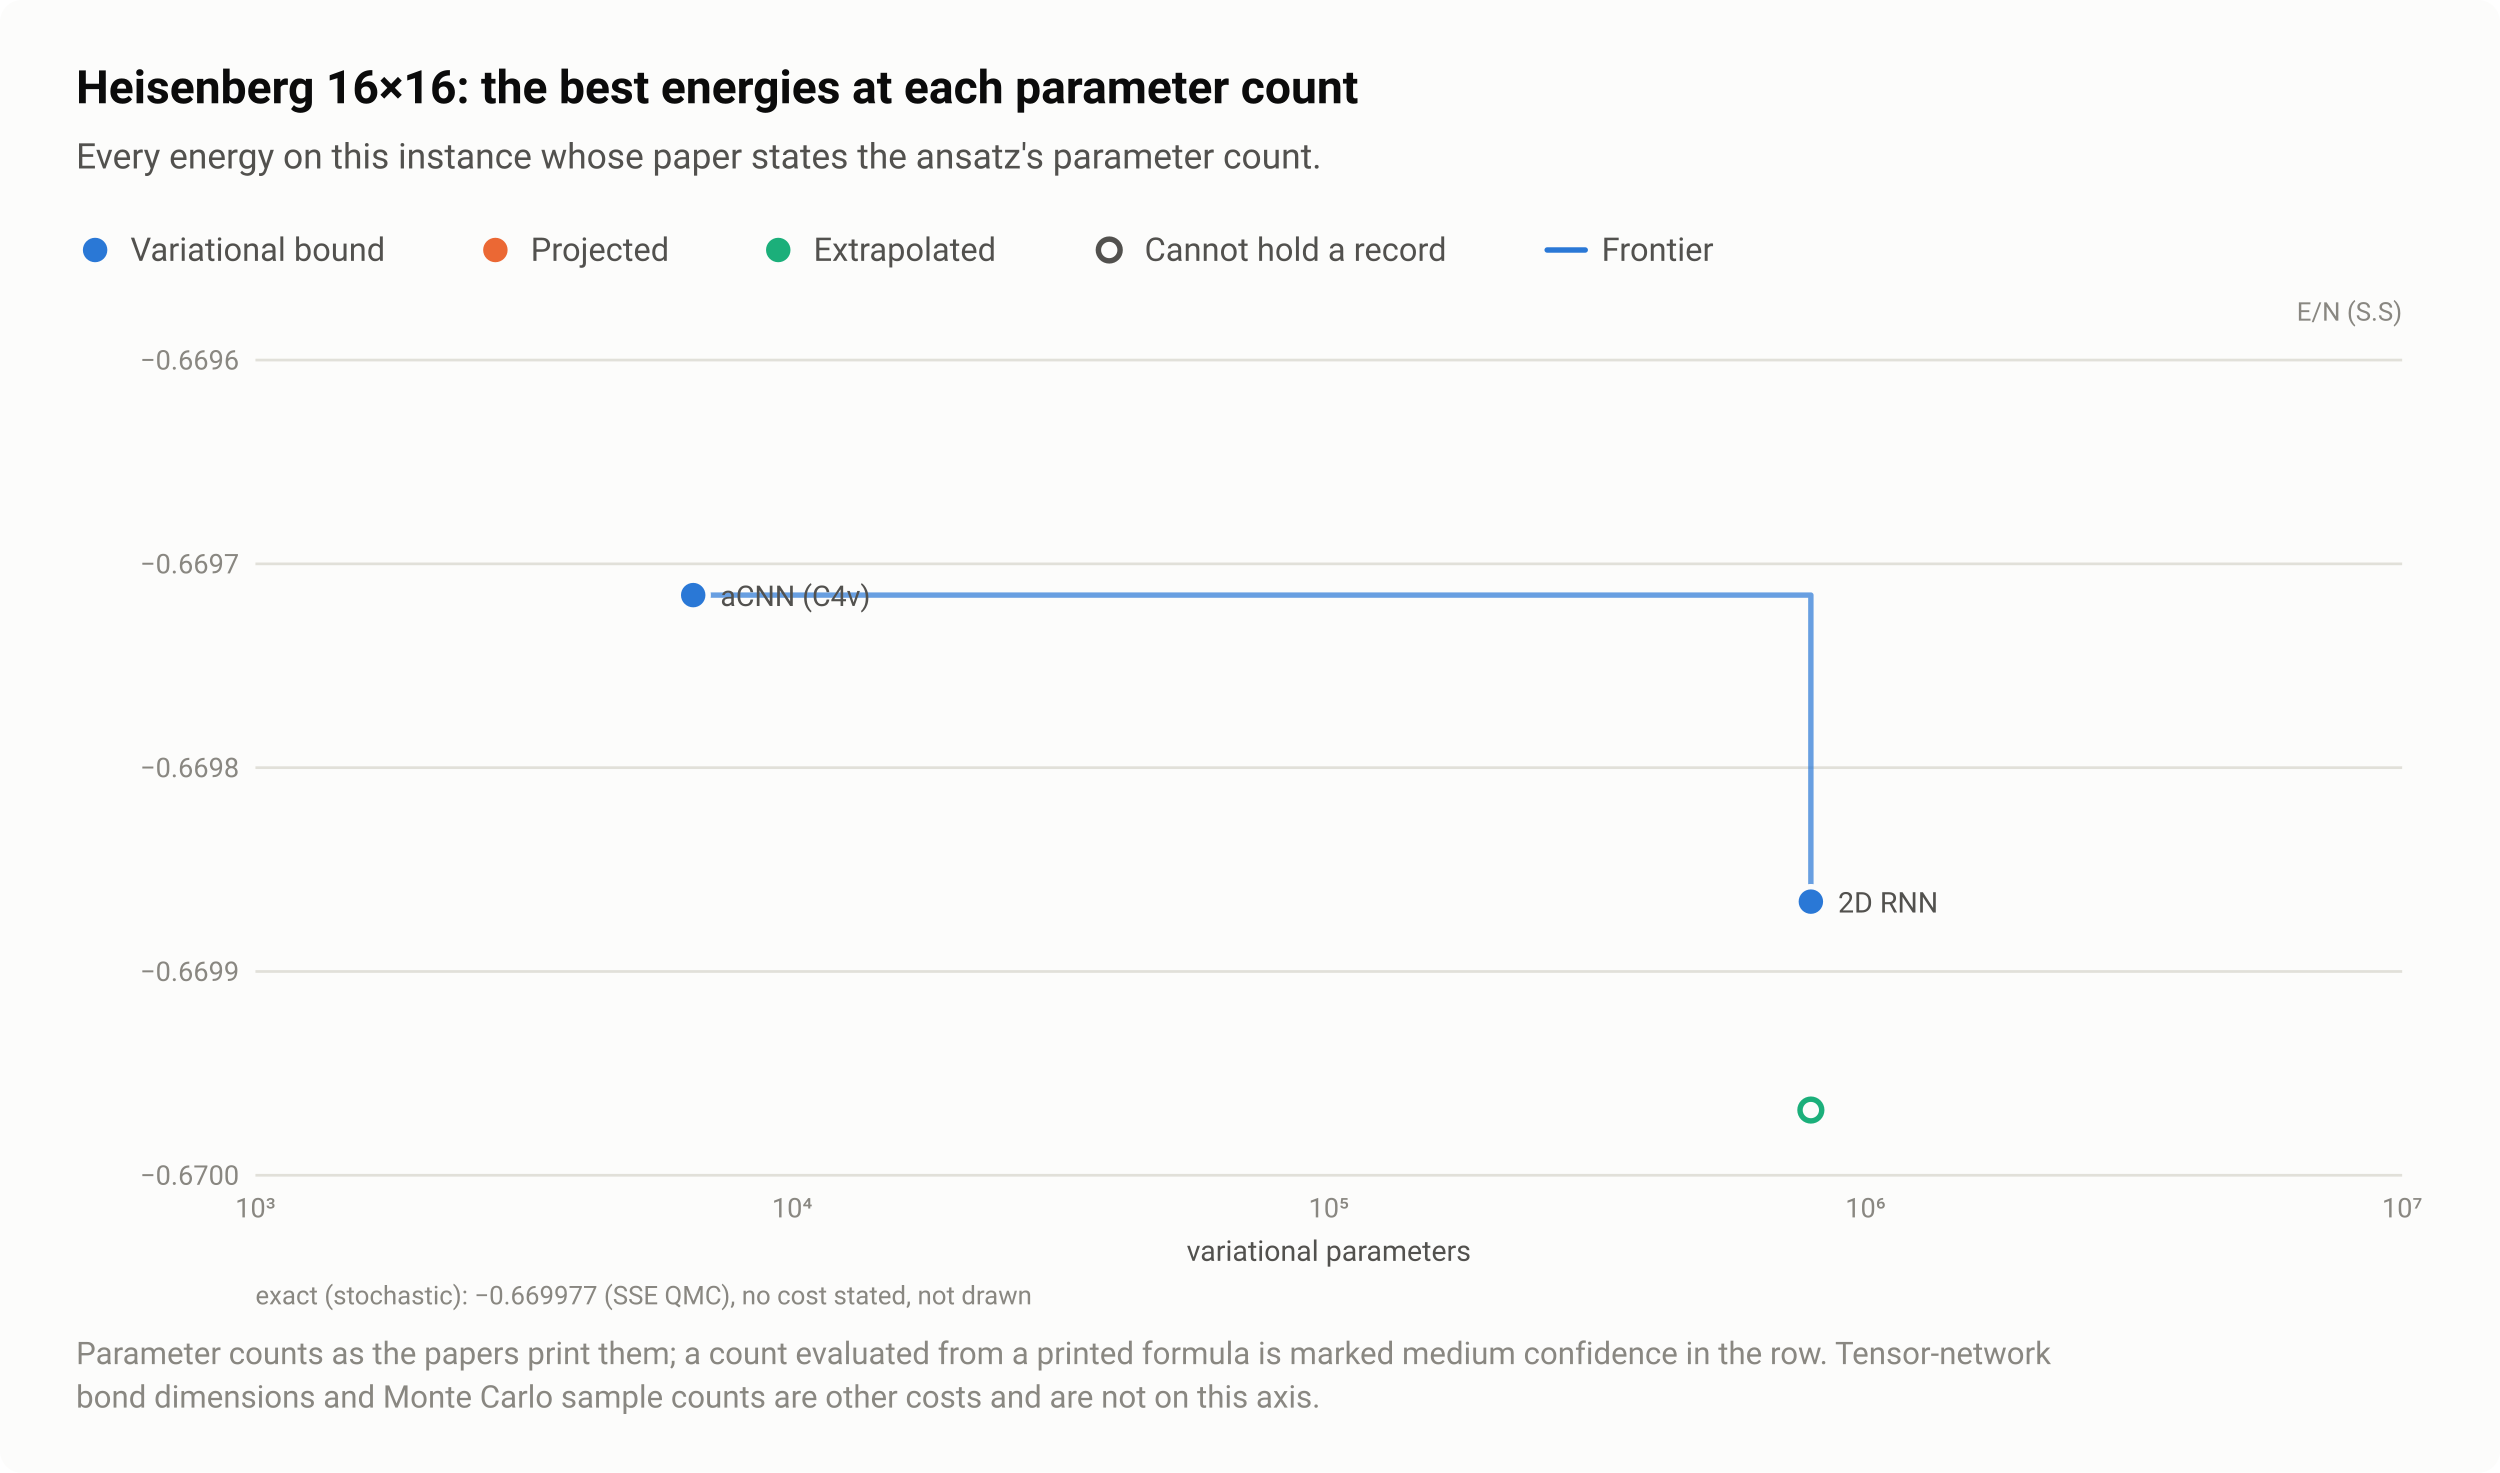
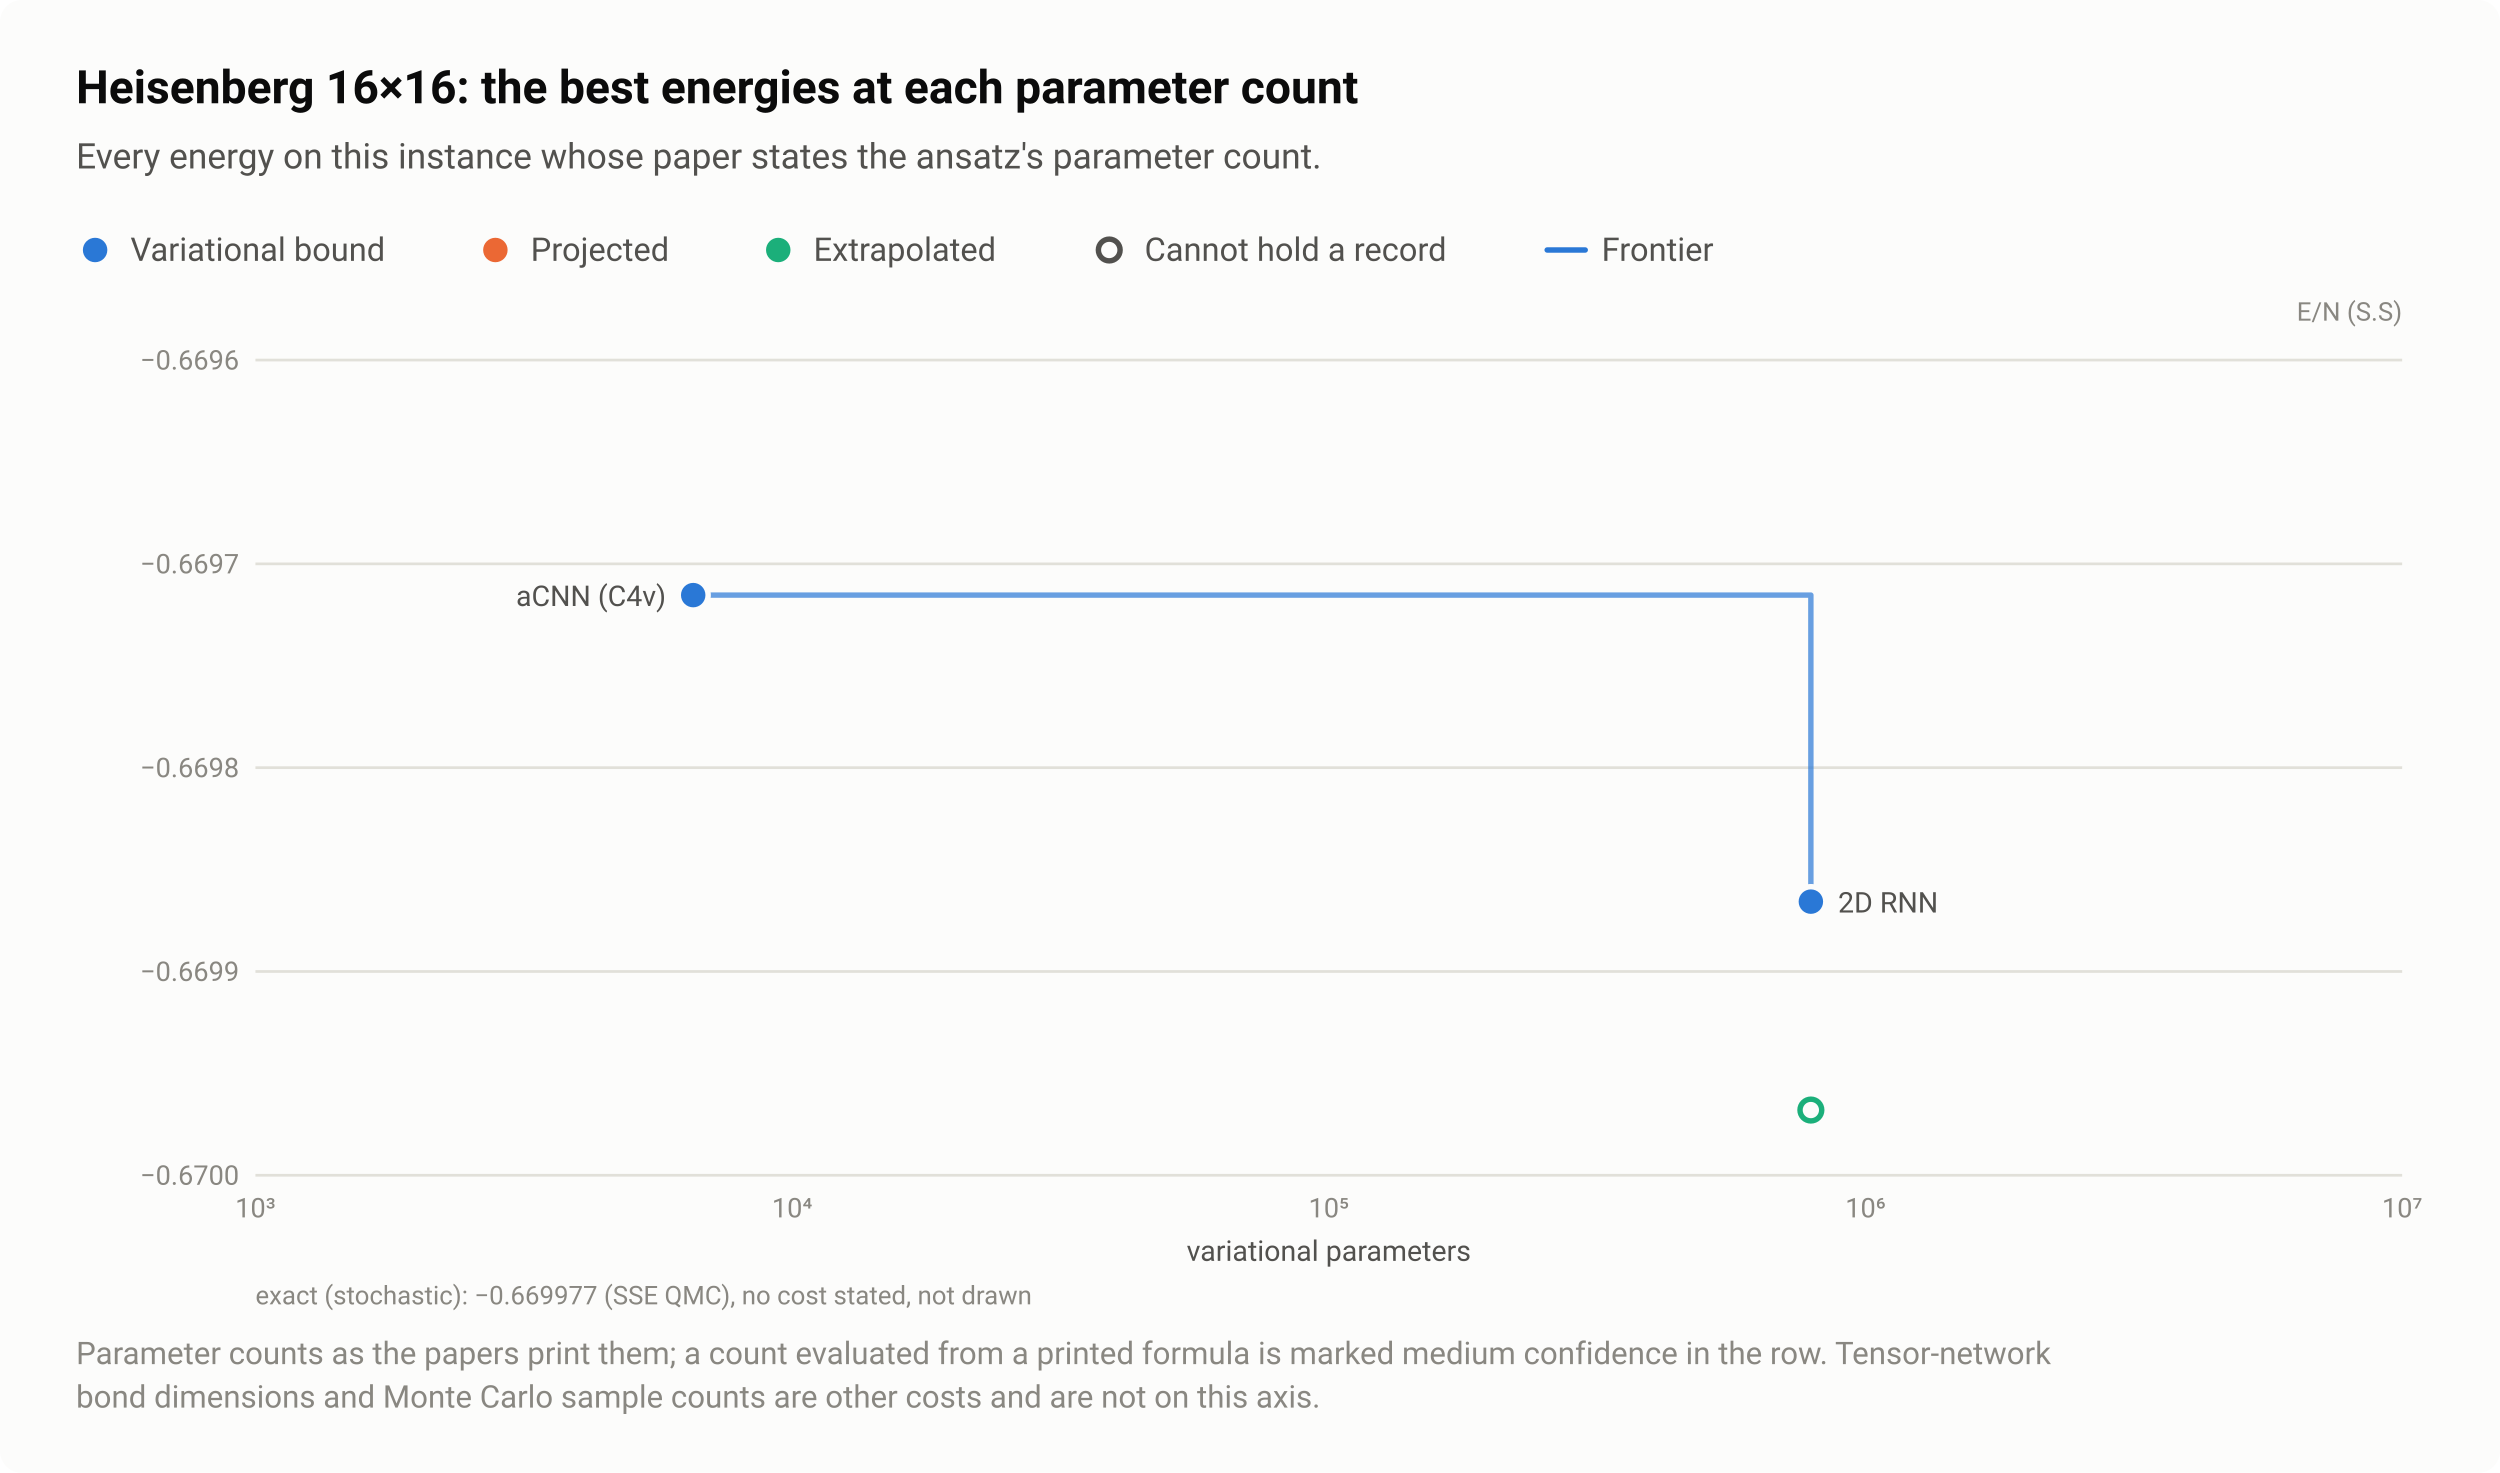
<svg xmlns="http://www.w3.org/2000/svg" width="920" height="542" viewBox="0 0 920 542" role="img" aria-labelledby="title desc">
  <style>text{font-family:system-ui,-apple-system,"Segoe UI",Roboto,"Helvetica Neue",Arial,sans-serif}</style>
  <rect width="920" height="542" rx="8" fill="#fcfcfb" />
  <text x="28" y="38" font-size="17" fill="#0b0b0b" font-weight="600">Heisenberg 16×16: the best energies at each parameter count</text>
  <text x="28" y="62" font-size="13" fill="#52514e">Every energy on this instance whose paper states the ansatz's parameter count.</text>
  <circle cx="35" cy="92" r="6.5" fill="#fcfcfb" />
  <circle cx="35" cy="92" r="4.5" fill="#2a78d6" />
  <text x="48" y="96" font-size="12" fill="#52514e">Variational bound</text>
  <circle cx="182.3" cy="92" r="6.5" fill="#fcfcfb" />
  <circle cx="182.3" cy="92" r="4.5" fill="#eb6834" />
  <text x="195.3" y="96" font-size="12" fill="#52514e">Projected</text>
  <circle cx="286.4" cy="92" r="6.5" fill="#fcfcfb" />
  <circle cx="286.4" cy="92" r="4.5" fill="#1baf7a" />
  <text x="299.4" y="96" font-size="12" fill="#52514e">Extrapolated</text>
  <circle cx="408.2" cy="92" r="6.5" fill="#fcfcfb" />
  <circle cx="408.2" cy="92" r="4" fill="#fcfcfb" stroke="#52514e" stroke-width="2" />
  <text x="421.2" y="96" font-size="12" fill="#52514e">Cannot hold a record</text>
  <path d="M569.36 92H583.36" stroke="#2a78d6" stroke-width="2" stroke-linecap="round" />
  <text x="589.4" y="96" font-size="12" fill="#52514e">Frontier</text>
  <text x="884" y="118" font-size="9.5" fill="#898781" text-anchor="end">E/N (S.S)</text>
  <path d="M94 432.5H884" stroke="#e1e0d9" stroke-width="1" />
  <text x="88" y="436" font-size="10" fill="#898781" text-anchor="end" style="font-variant-numeric:tabular-nums">−0.6700</text>
  <path d="M94 357.5H884" stroke="#e1e0d9" stroke-width="1" />
  <text x="88" y="361" font-size="10" fill="#898781" text-anchor="end" style="font-variant-numeric:tabular-nums">−0.6699</text>
  <path d="M94 282.5H884" stroke="#e1e0d9" stroke-width="1" />
  <text x="88" y="286" font-size="10" fill="#898781" text-anchor="end" style="font-variant-numeric:tabular-nums">−0.6698</text>
  <path d="M94 207.5H884" stroke="#e1e0d9" stroke-width="1" />
  <text x="88" y="211" font-size="10" fill="#898781" text-anchor="end" style="font-variant-numeric:tabular-nums">−0.6697</text>
  <path d="M94 132.5H884" stroke="#e1e0d9" stroke-width="1" />
  <text x="88" y="136" font-size="10" fill="#898781" text-anchor="end" style="font-variant-numeric:tabular-nums">−0.6696</text>
  <text x="94" y="448" font-size="10" fill="#898781" text-anchor="middle" style="font-variant-numeric:tabular-nums">10³</text>
  <text x="291.5" y="448" font-size="10" fill="#898781" text-anchor="middle" style="font-variant-numeric:tabular-nums">10⁴</text>
  <text x="489" y="448" font-size="10" fill="#898781" text-anchor="middle" style="font-variant-numeric:tabular-nums">10⁵</text>
  <text x="686.5" y="448" font-size="10" fill="#898781" text-anchor="middle" style="font-variant-numeric:tabular-nums">10⁶</text>
  <text x="884" y="448" font-size="10" fill="#898781" text-anchor="middle" style="font-variant-numeric:tabular-nums">10⁷</text>
  <path d="M255.1 219H666.4V331.8" fill="none" stroke="#2a78d6" stroke-width="2" stroke-linejoin="round" stroke-linecap="round" opacity="0.7" />
  <a class="pt" href="/instances/#r-Heisenberg_square_256_P-888fcc17">
    <circle cx="666.4" cy="408.5" r="6.5" fill="#fcfcfb" />
    <circle cx="666.4" cy="408.5" r="4" fill="#fcfcfb" stroke="#1baf7a" stroke-width="2" />
  </a>
  <a class="pt" href="/instances/#r-Heisenberg_square_256_P-e66ad7d8">
    <circle cx="255.1" cy="219" r="6.5" fill="#fcfcfb" />
    <circle cx="255.1" cy="219" r="4.5" fill="#2a78d6" />
  </a>
  <a class="pt" href="/instances/#r-Heisenberg_square_256_P-55aa8de4">
    <circle cx="666.4" cy="331.8" r="6.5" fill="#fcfcfb" />
    <circle cx="666.4" cy="331.8" r="4.5" fill="#2a78d6" />
  </a>
-   <text x="265.1" y="223" font-size="10.5" fill="#52514e" text-anchor="start">aCNN (C4v)</text>
+   <text x="245.1" y="223" font-size="10.5" fill="#52514e" text-anchor="end">aCNN (C4v)</text>
  <text x="676.4" y="335.8" font-size="10.5" fill="#52514e" text-anchor="start">2D RNN</text>
  <text x="489" y="464" font-size="10.5" fill="#52514e" text-anchor="middle">variational parameters</text>
  <text x="94" y="480" font-size="9.5" fill="#898781">exact (stochastic): −0.669977 (SSE QMC), no cost stated, not drawn</text>
  <text x="28" y="502" font-size="11.5" fill="#898781">Parameter counts as the papers print them; a count evaluated from a printed formula is marked medium confidence in the row. Tensor-network</text>
  <text x="28" y="518" font-size="11.5" fill="#898781">bond dimensions and Monte Carlo sample counts are other costs and are not on this axis.</text>
</svg>
